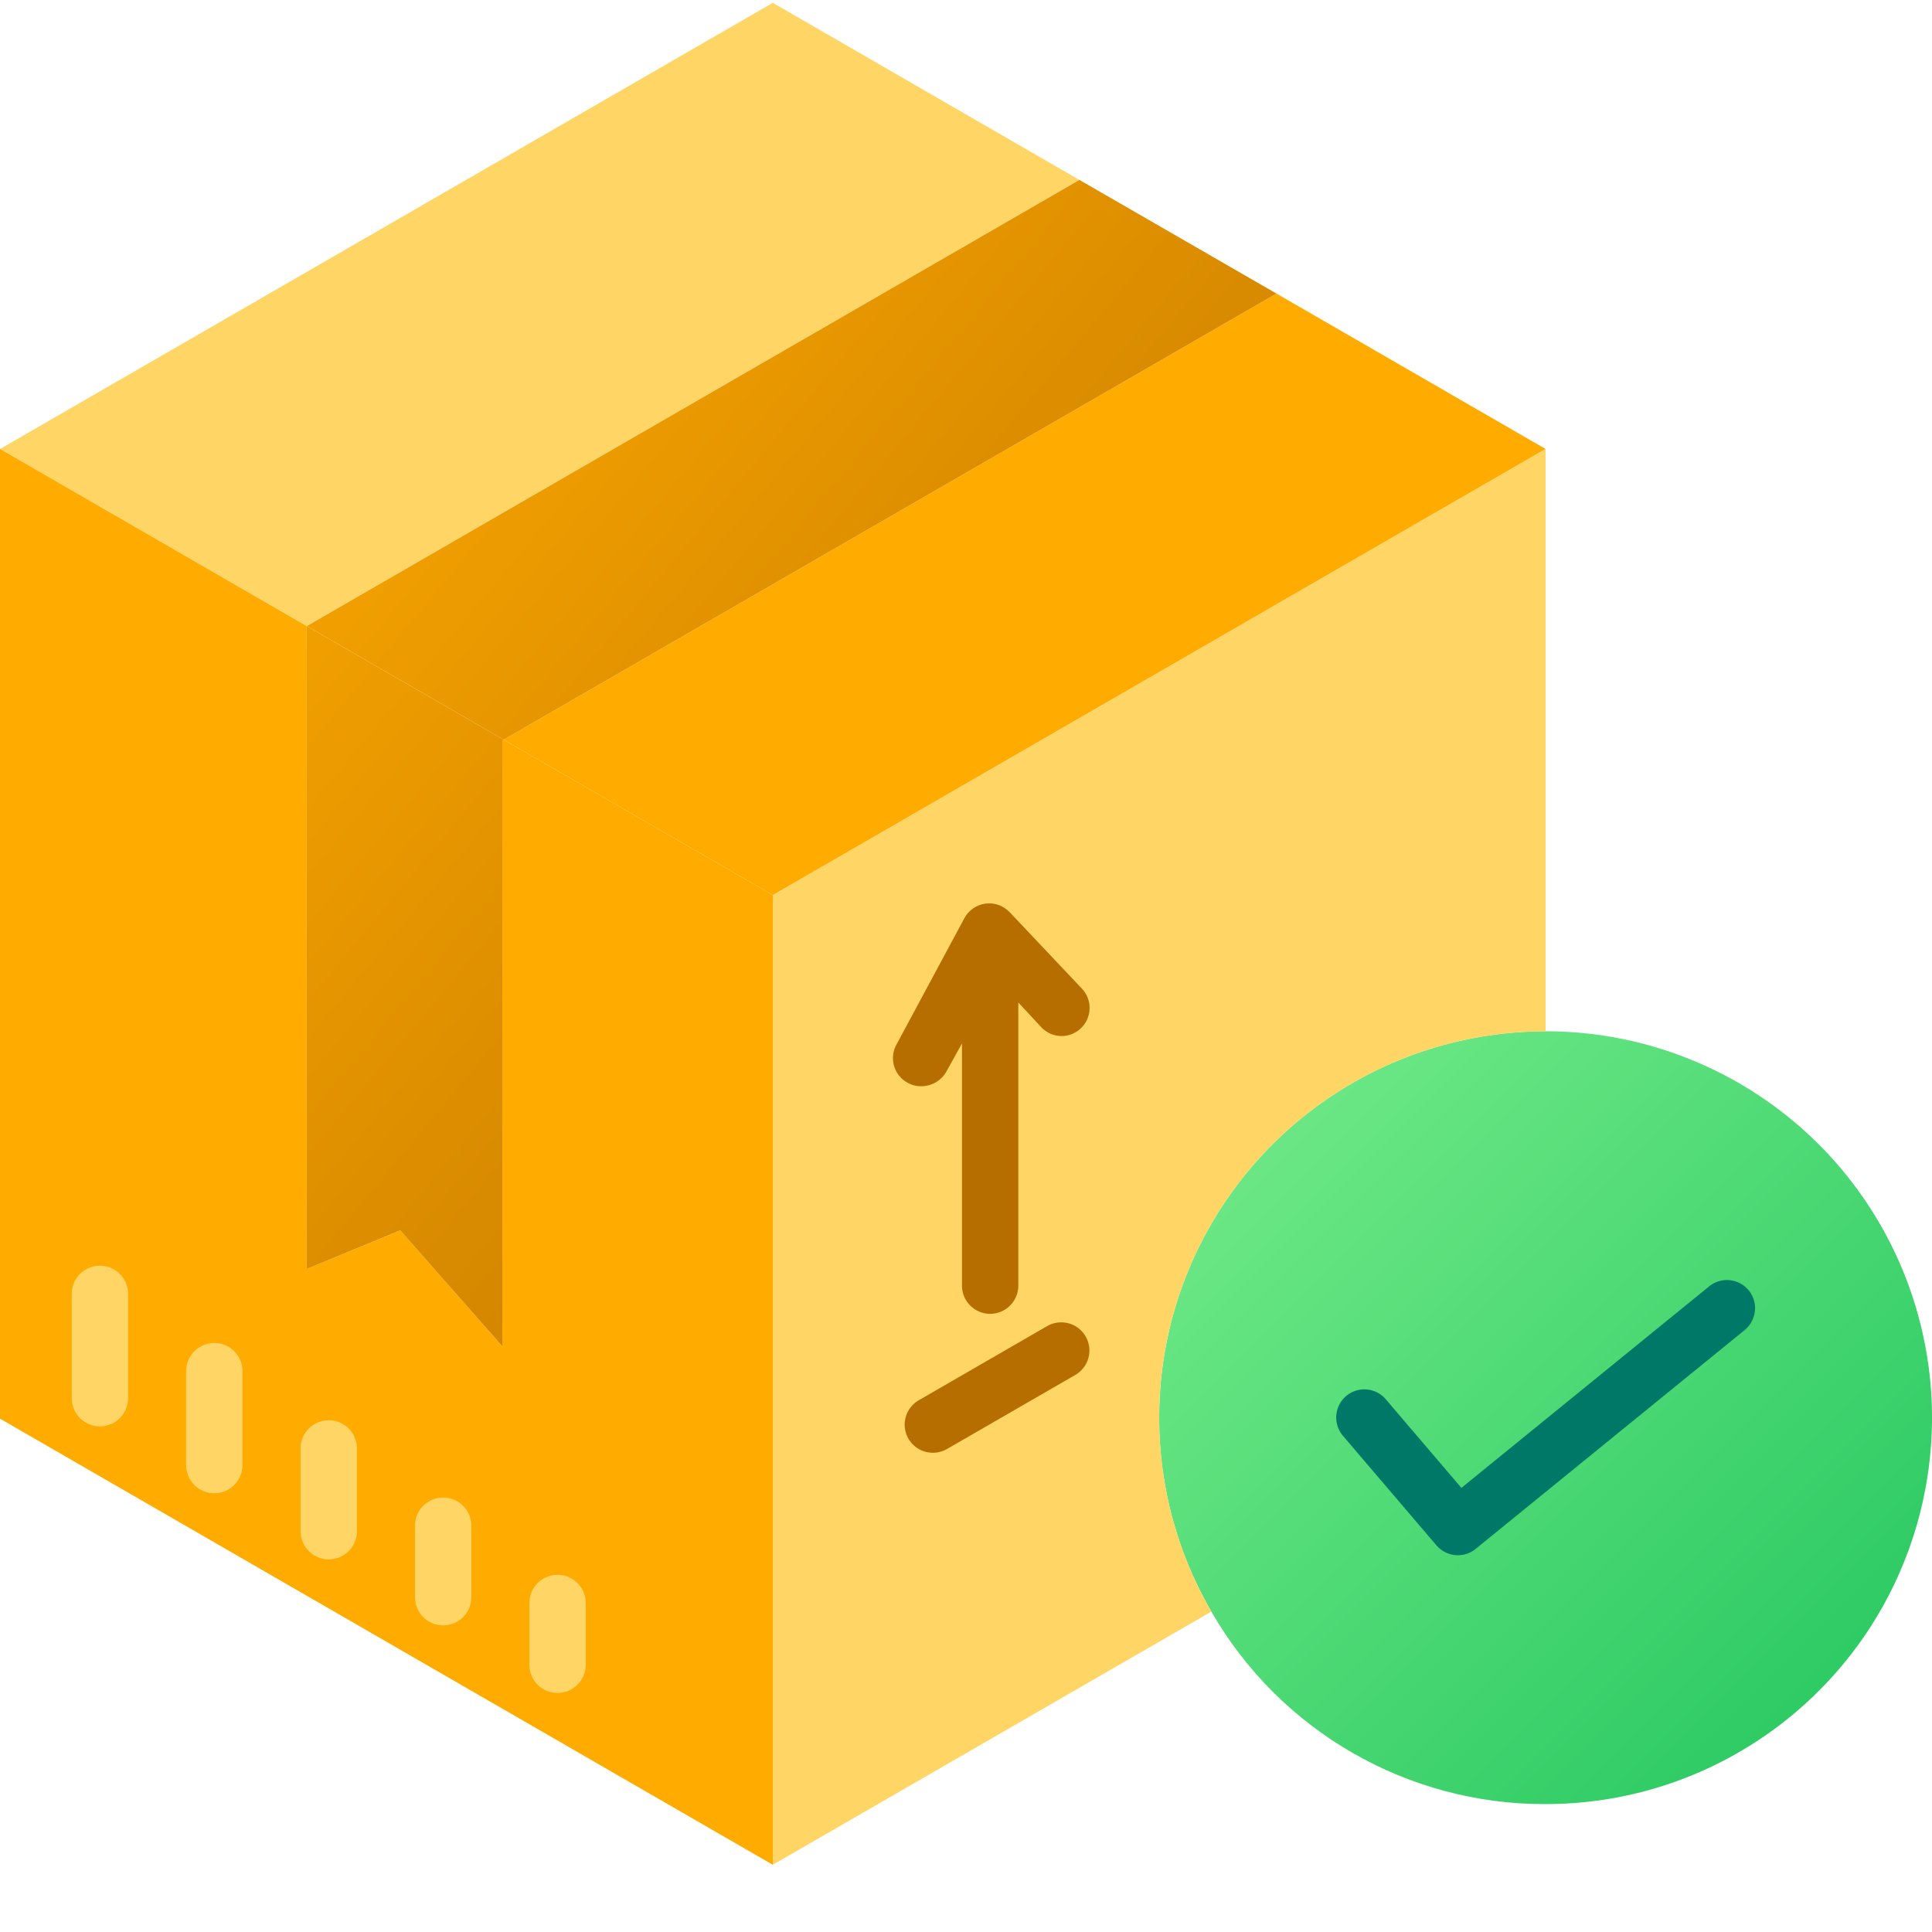
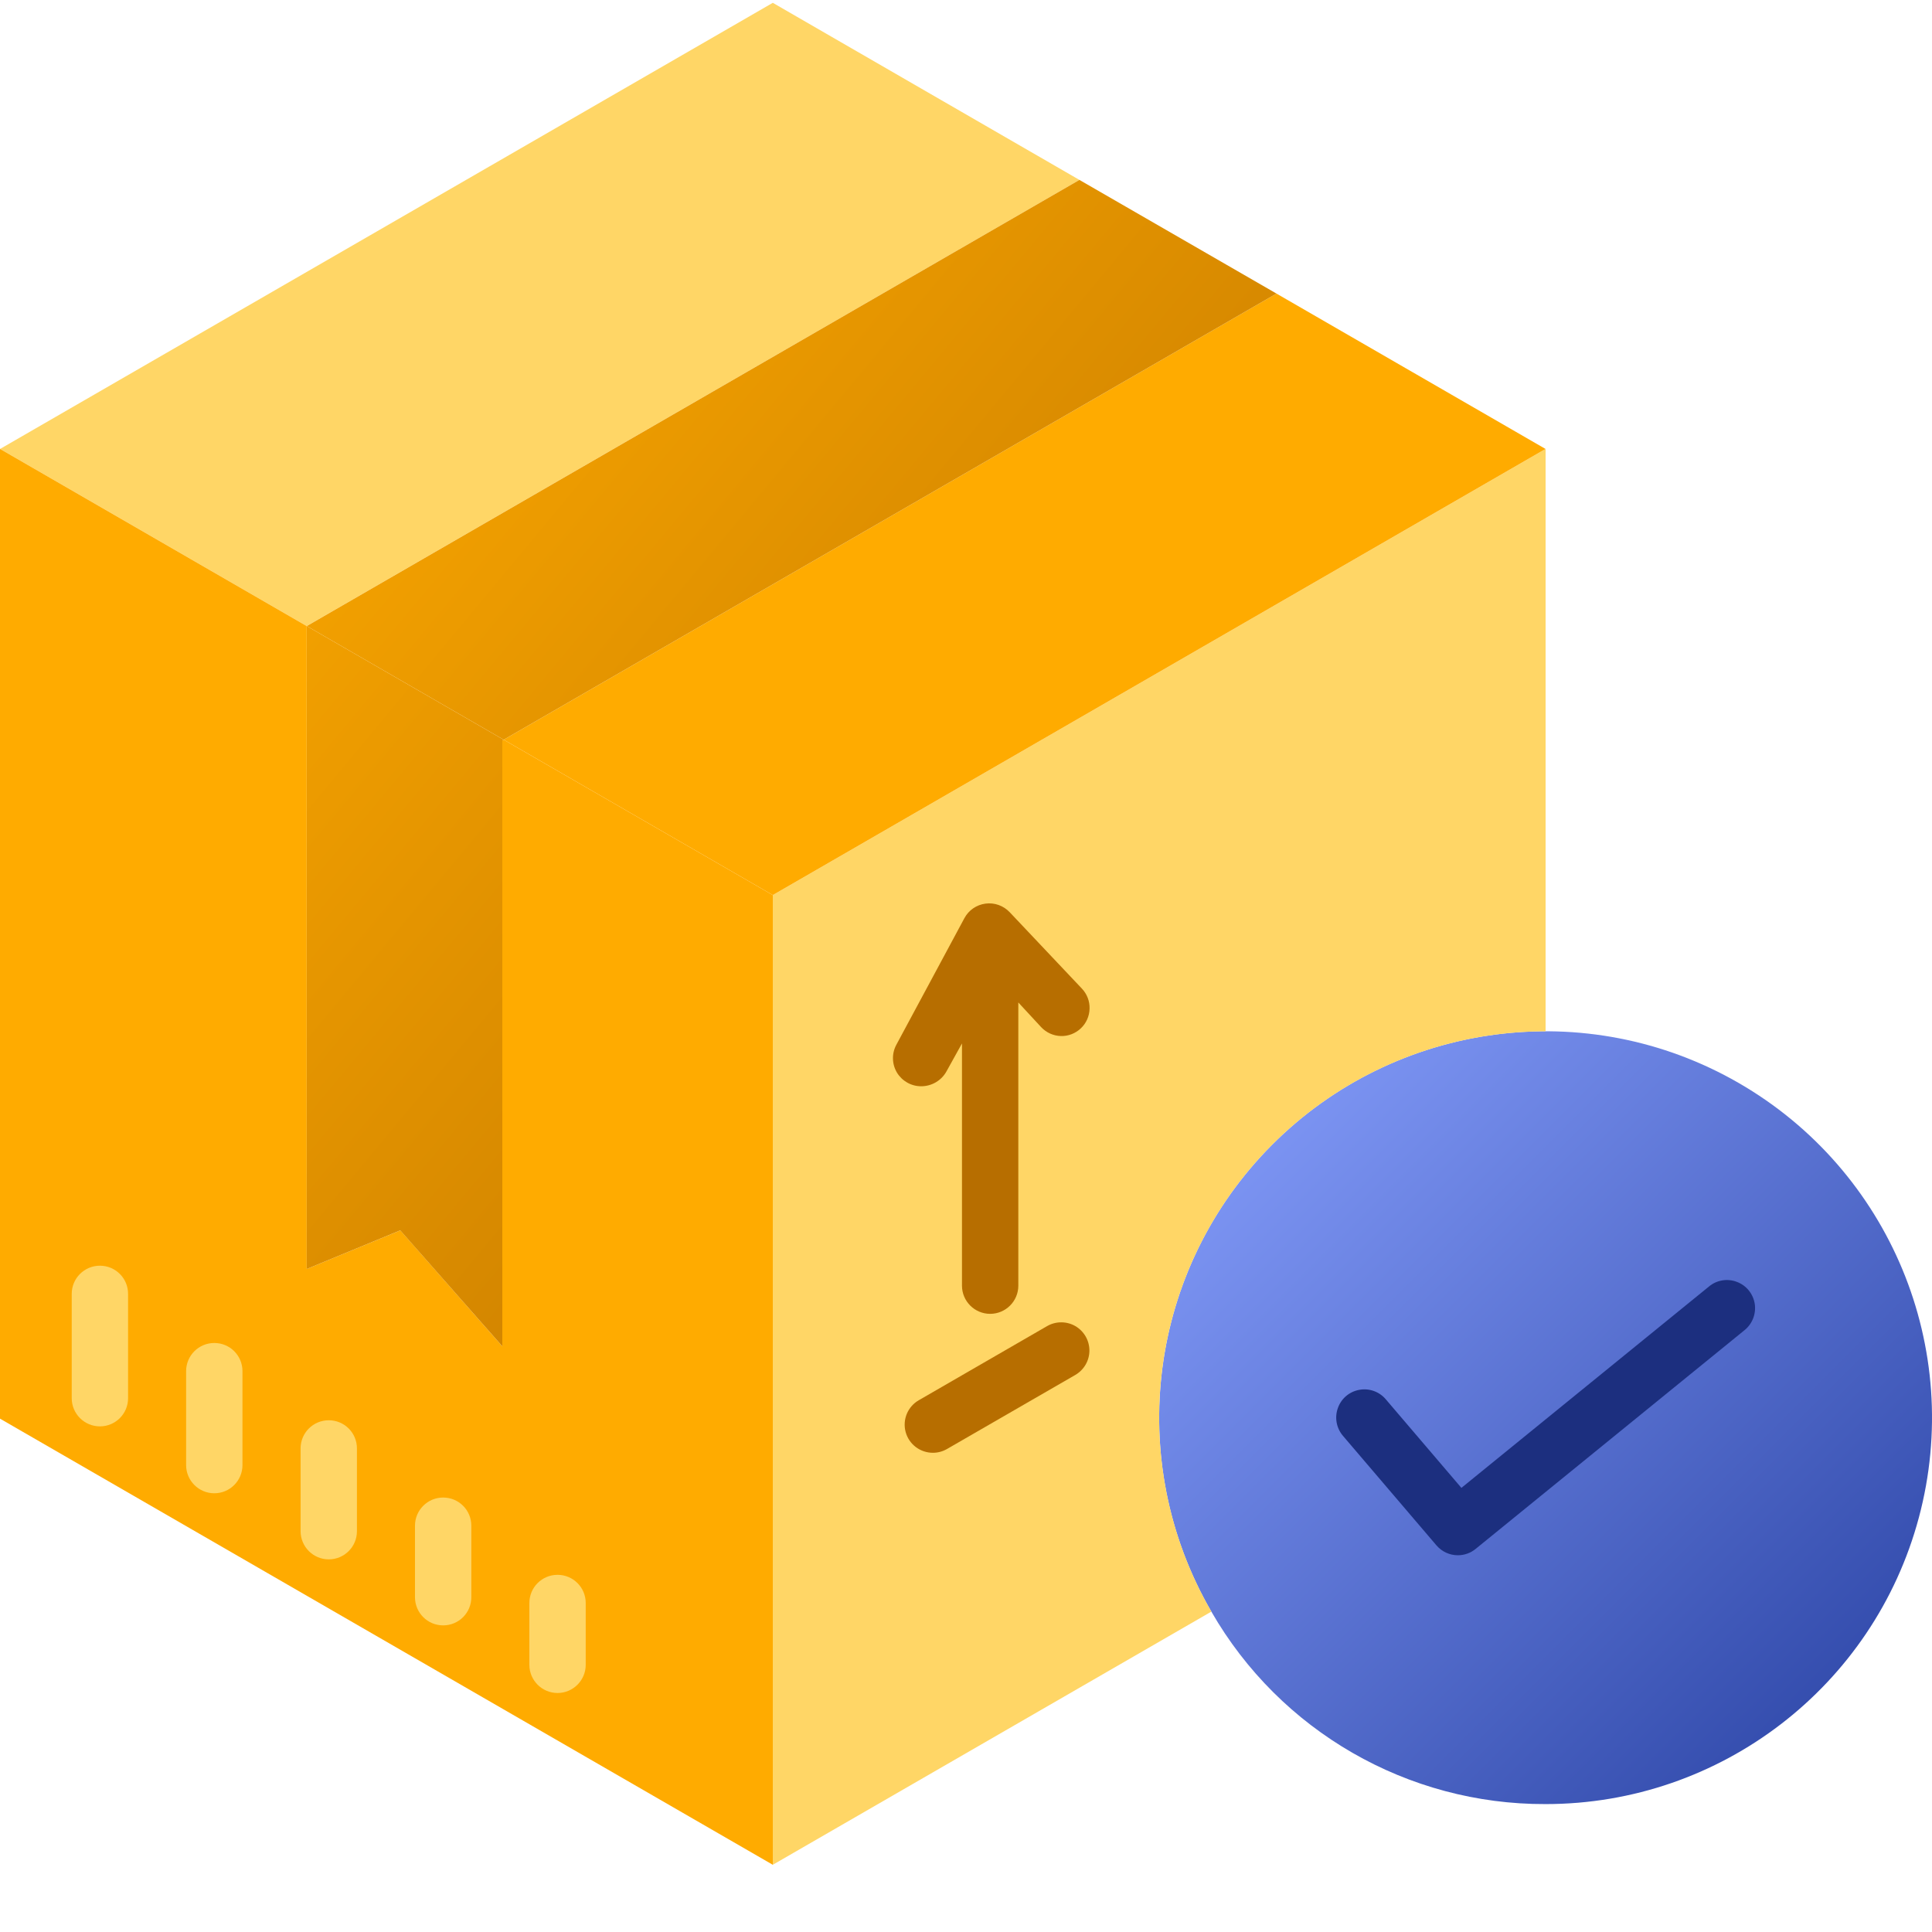
<svg xmlns="http://www.w3.org/2000/svg" width="24" height="24" viewBox="0 0 24 24" fill="none">
  <g>
    <g id="stack">
      <path id="Path" fill-rule="evenodd" clip-rule="evenodd" d="M15.048 20.02C13.957 18.14 14.266 15.762 15.8 14.223C17.334 12.683 19.712 12.367 21.595 13.451C23.479 14.536 24.398 16.751 23.837 18.851C23.276 20.95 21.373 22.411 19.2 22.411C17.487 22.417 15.902 21.505 15.048 20.02Z" fill="url(#paint0_linear_0_8848)" />
      <g id="Vector">
        <path fill-rule="evenodd" clip-rule="evenodd" d="M19.2 5.578V12.811C17.483 12.811 15.897 13.728 15.04 15.216C14.183 16.703 14.186 18.535 15.048 20.02L9.6 23.165V11.119L19.199 5.577L19.2 5.578Z" fill="#FFD666" />
        <path fill-rule="evenodd" clip-rule="evenodd" d="M9.6 0.035L13.409 2.235L3.81 7.777L0.001 5.577L9.6 0.035Z" fill="#FFD666" />
      </g>
      <g id="Vector_2">
        <path fill-rule="evenodd" clip-rule="evenodd" d="M9.6 11.119L6.257 9.189L15.857 3.647L19.199 5.577L9.6 11.119Z" fill="#FFAB00" />
        <path fill-rule="evenodd" clip-rule="evenodd" d="M9.6 11.119V23.165L0 17.623V5.578L0.001 5.577L3.81 7.777V15.764L4.973 15.284L6.24 16.724V9.199L6.257 9.189L9.6 11.119Z" fill="#FFAB00" />
      </g>
      <g id="Vector_3">
        <path fill-rule="evenodd" clip-rule="evenodd" d="M15.857 3.647L6.257 9.189L3.811 7.777L13.409 2.235L15.857 3.647Z" fill="url(#paint1_linear_0_8848)" />
        <path fill-rule="evenodd" clip-rule="evenodd" d="M6.257 9.189L6.24 9.199V16.724L4.972 15.284L3.81 15.764L3.811 7.777L6.257 9.189Z" fill="url(#paint2_linear_0_8848)" />
      </g>
      <g id="Vector_4">
        <path fill-rule="evenodd" clip-rule="evenodd" d="M1.241 17.719C1.048 17.719 0.891 17.562 0.891 17.369V16.073C0.891 15.879 1.048 15.723 1.241 15.723C1.435 15.723 1.591 15.879 1.591 16.073V17.369C1.591 17.562 1.435 17.719 1.241 17.719Z" fill="#FFD666" />
        <path fill-rule="evenodd" clip-rule="evenodd" d="M2.662 18.55C2.469 18.55 2.312 18.393 2.312 18.2V17.033C2.312 16.839 2.469 16.683 2.662 16.683C2.856 16.683 3.012 16.839 3.012 17.033V18.2C3.012 18.393 2.856 18.55 2.662 18.55Z" fill="#FFD666" />
        <path fill-rule="evenodd" clip-rule="evenodd" d="M4.084 19.371C3.891 19.371 3.734 19.214 3.734 19.021V17.993C3.734 17.799 3.891 17.643 4.084 17.643C4.278 17.643 4.434 17.799 4.434 17.993V19.021C4.434 19.214 4.278 19.371 4.084 19.371Z" fill="#FFD666" />
        <path fill-rule="evenodd" clip-rule="evenodd" d="M5.505 20.191C5.312 20.191 5.155 20.035 5.155 19.841V18.953C5.155 18.759 5.312 18.603 5.505 18.603C5.699 18.603 5.855 18.759 5.855 18.953V19.841C5.855 20.035 5.699 20.191 5.505 20.191Z" fill="#FFD666" />
        <path fill-rule="evenodd" clip-rule="evenodd" d="M6.926 21.031C6.733 21.031 6.576 20.874 6.576 20.681V19.913C6.576 19.719 6.733 19.563 6.926 19.563C7.119 19.563 7.276 19.719 7.276 19.913V20.681C7.276 20.874 7.119 21.031 6.926 21.031Z" fill="#FFD666" />
      </g>
-       <path id="Path_2" d="M18.11 19.32C18.008 19.32 17.911 19.275 17.844 19.197L16.684 17.838C16.602 17.743 16.577 17.611 16.619 17.493C16.66 17.374 16.762 17.287 16.886 17.265C17.009 17.242 17.136 17.288 17.216 17.384L18.154 18.483L21.23 15.981C21.326 15.901 21.459 15.879 21.576 15.924C21.694 15.968 21.778 16.072 21.798 16.196C21.817 16.32 21.769 16.445 21.671 16.524L18.331 19.241C18.269 19.292 18.191 19.32 18.11 19.32Z" fill="#007867" />
+       <path id="Path_2" d="M18.11 19.32C18.008 19.32 17.911 19.275 17.844 19.197L16.684 17.838C16.602 17.743 16.577 17.611 16.619 17.493C16.66 17.374 16.762 17.287 16.886 17.265C17.009 17.242 17.136 17.288 17.216 17.384L18.154 18.483L21.23 15.981C21.326 15.901 21.459 15.879 21.576 15.924C21.694 15.968 21.778 16.072 21.798 16.196C21.817 16.32 21.769 16.445 21.671 16.524L18.331 19.241C18.269 19.292 18.191 19.32 18.11 19.32Z" fill="#1C2F7F" />
      <g id="Vector_5">
        <path fill-rule="evenodd" clip-rule="evenodd" d="M11.589 18.047C11.43 18.047 11.291 17.941 11.25 17.788C11.209 17.635 11.276 17.473 11.414 17.394L13.008 16.473C13.116 16.411 13.25 16.411 13.358 16.473C13.466 16.536 13.533 16.651 13.533 16.777C13.533 16.902 13.466 17.017 13.358 17.08L11.764 18C11.71 18.031 11.65 18.047 11.589 18.047Z" fill="#B76E00" />
        <path fill-rule="evenodd" clip-rule="evenodd" d="M12.543 11.332C12.465 11.25 12.354 11.21 12.242 11.225C12.13 11.24 12.033 11.307 11.98 11.406L11.135 12.978C11.076 13.087 11.079 13.218 11.142 13.324C11.206 13.429 11.319 13.494 11.443 13.494C11.573 13.494 11.694 13.424 11.757 13.31L11.95 12.962V15.971C11.95 16.164 12.107 16.321 12.3 16.321C12.493 16.321 12.65 16.164 12.65 15.971V12.453L12.934 12.76C12.998 12.828 13.085 12.867 13.177 12.87C13.27 12.873 13.359 12.838 13.426 12.775C13.494 12.711 13.533 12.623 13.535 12.53C13.538 12.437 13.503 12.347 13.439 12.28L12.543 11.332Z" fill="#B76E00" />
      </g>
    </g>
  </g>
  <defs>
    <linearGradient id="paint0_linear_0_8848" x1="14.4" y1="12.811" x2="24" y2="22.412" gradientUnits="userSpaceOnUse">
-       <stop stop-color="#77ED8B" />
-       <stop offset="1" stop-color="#22C55E" />
+       <stop stop-color="#89A1FF" />
+       <stop offset="1" stop-color="#2740A1" />
    </linearGradient>
    <linearGradient id="paint1_linear_0_8848" x1="3.81" y1="2.235" x2="18.056" y2="14.079" gradientUnits="userSpaceOnUse">
      <stop stop-color="#FFAB00" />
      <stop offset="1" stop-color="#B76E00" />
    </linearGradient>
    <linearGradient id="paint2_linear_0_8848" x1="3.81" y1="2.235" x2="18.056" y2="14.079" gradientUnits="userSpaceOnUse">
      <stop stop-color="#FFAB00" />
      <stop offset="1" stop-color="#B76E00" />
    </linearGradient>
  </defs>
</svg>
